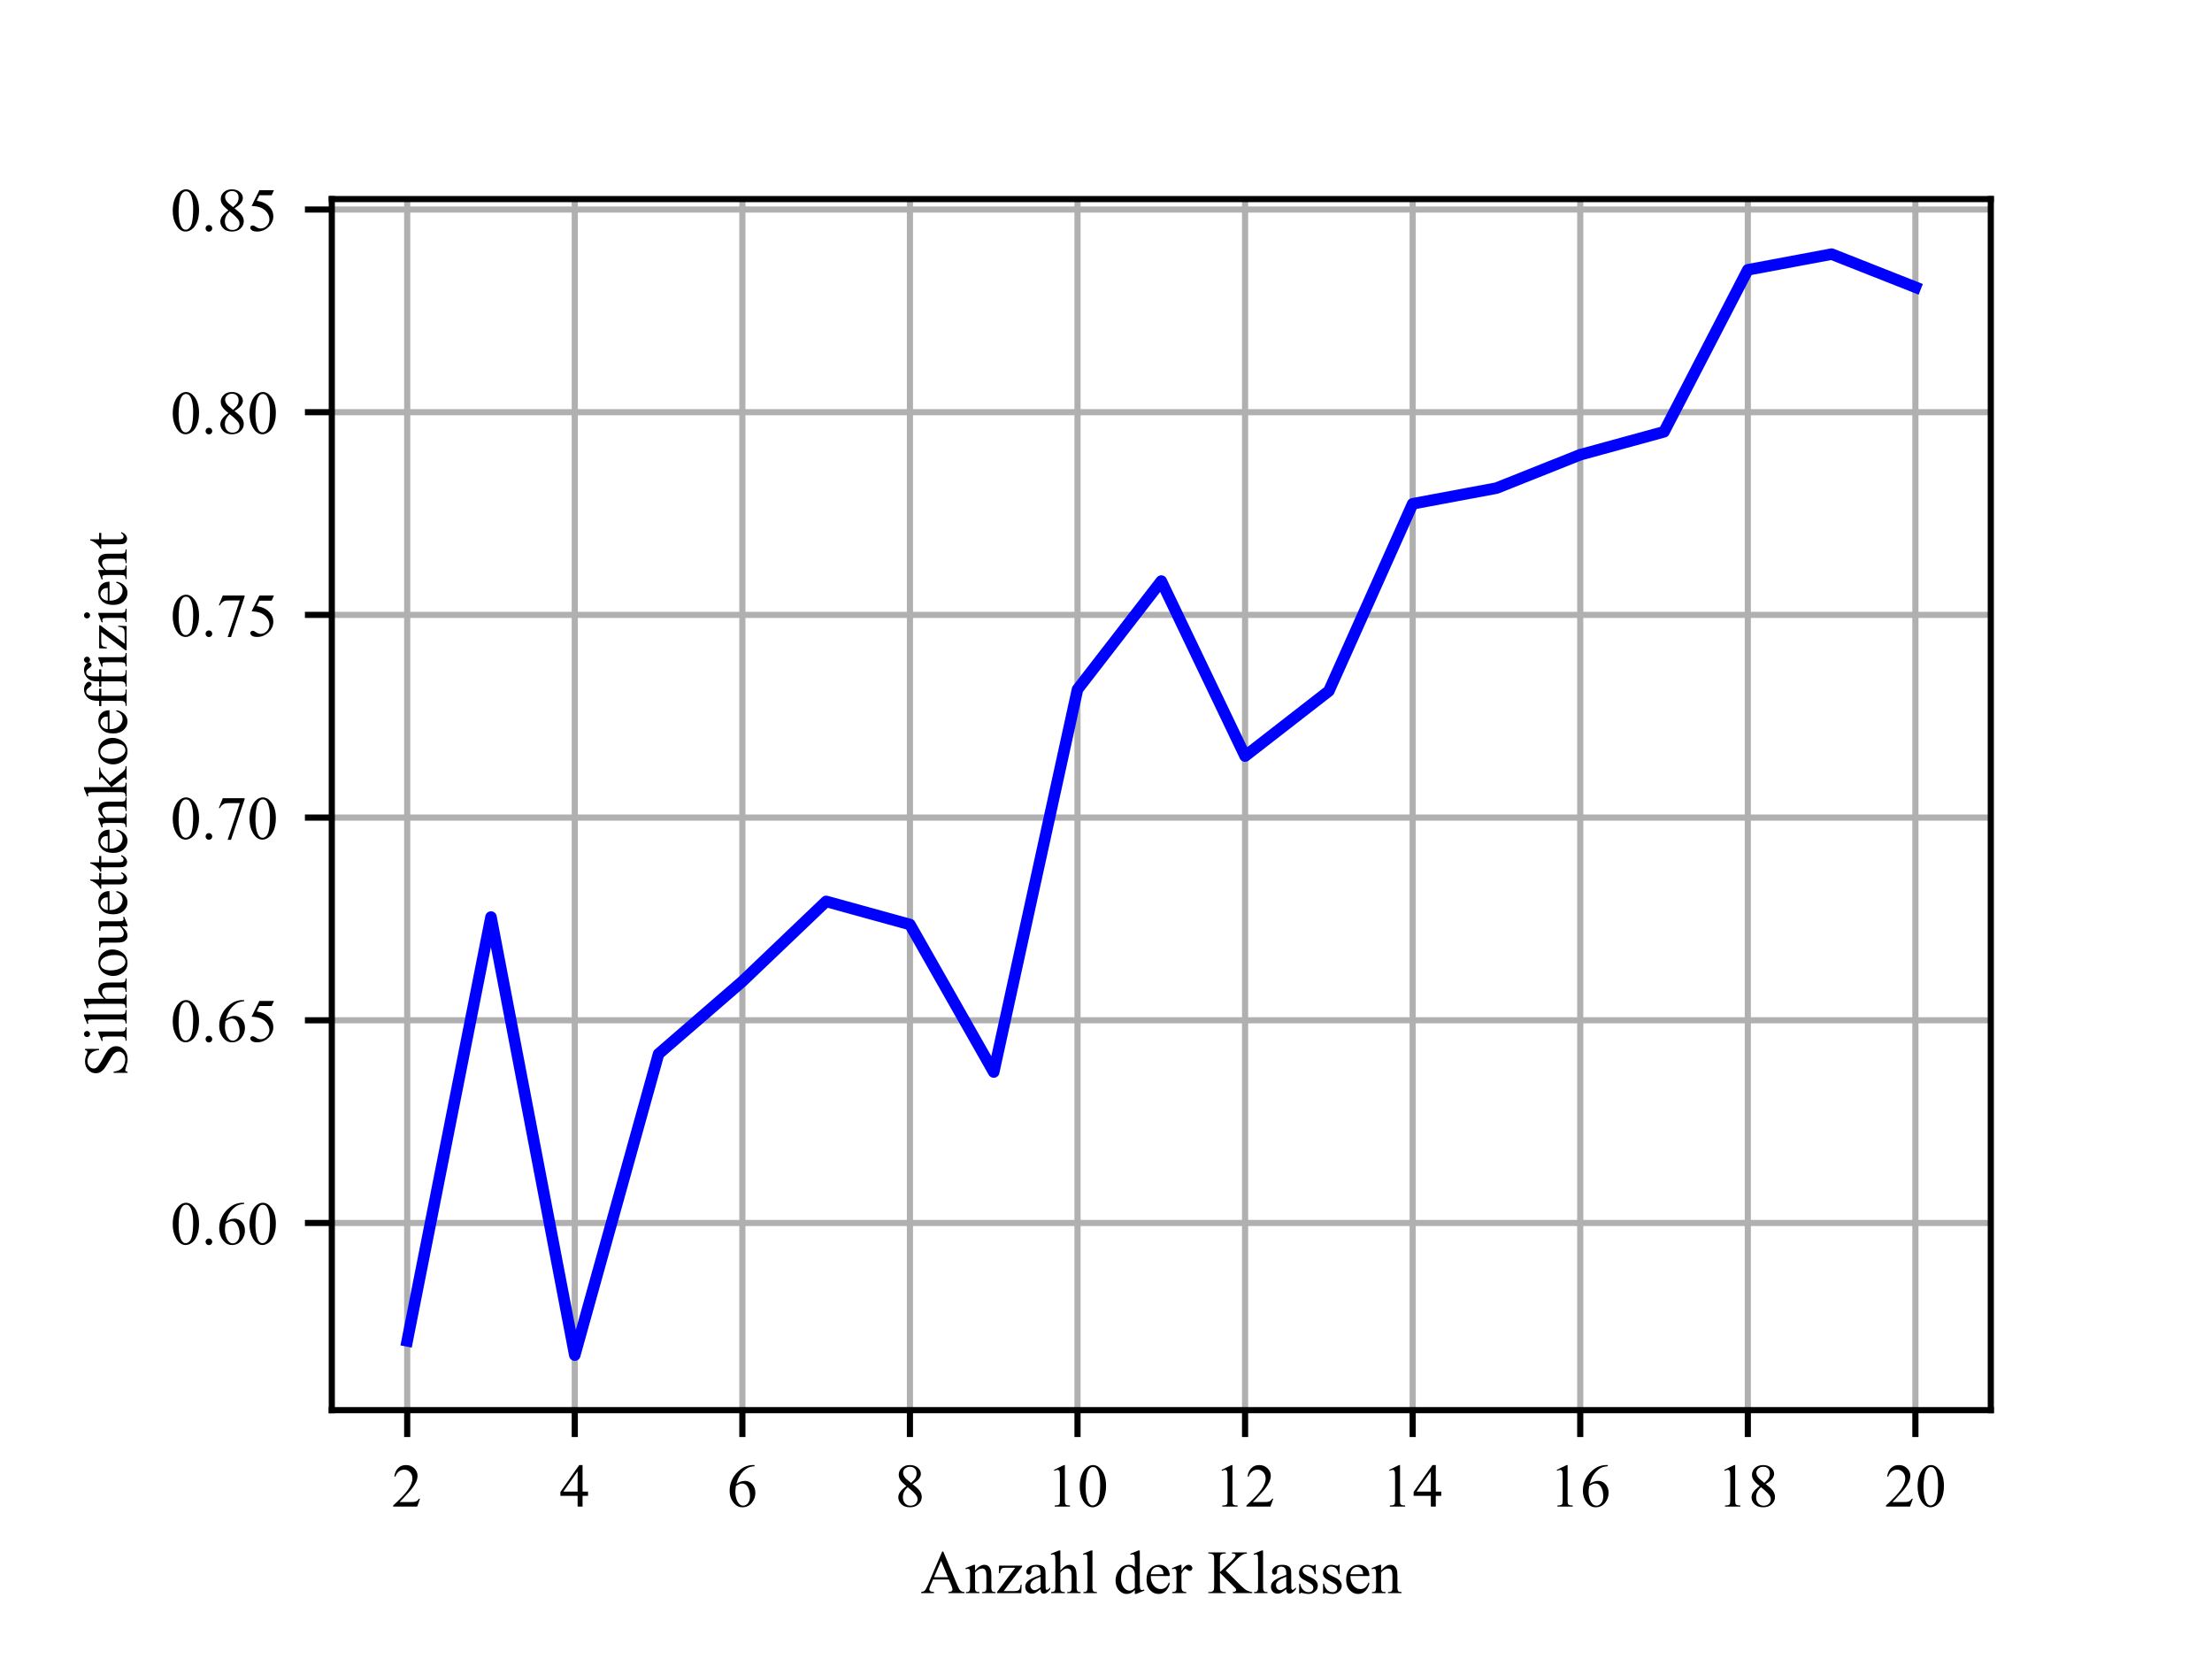
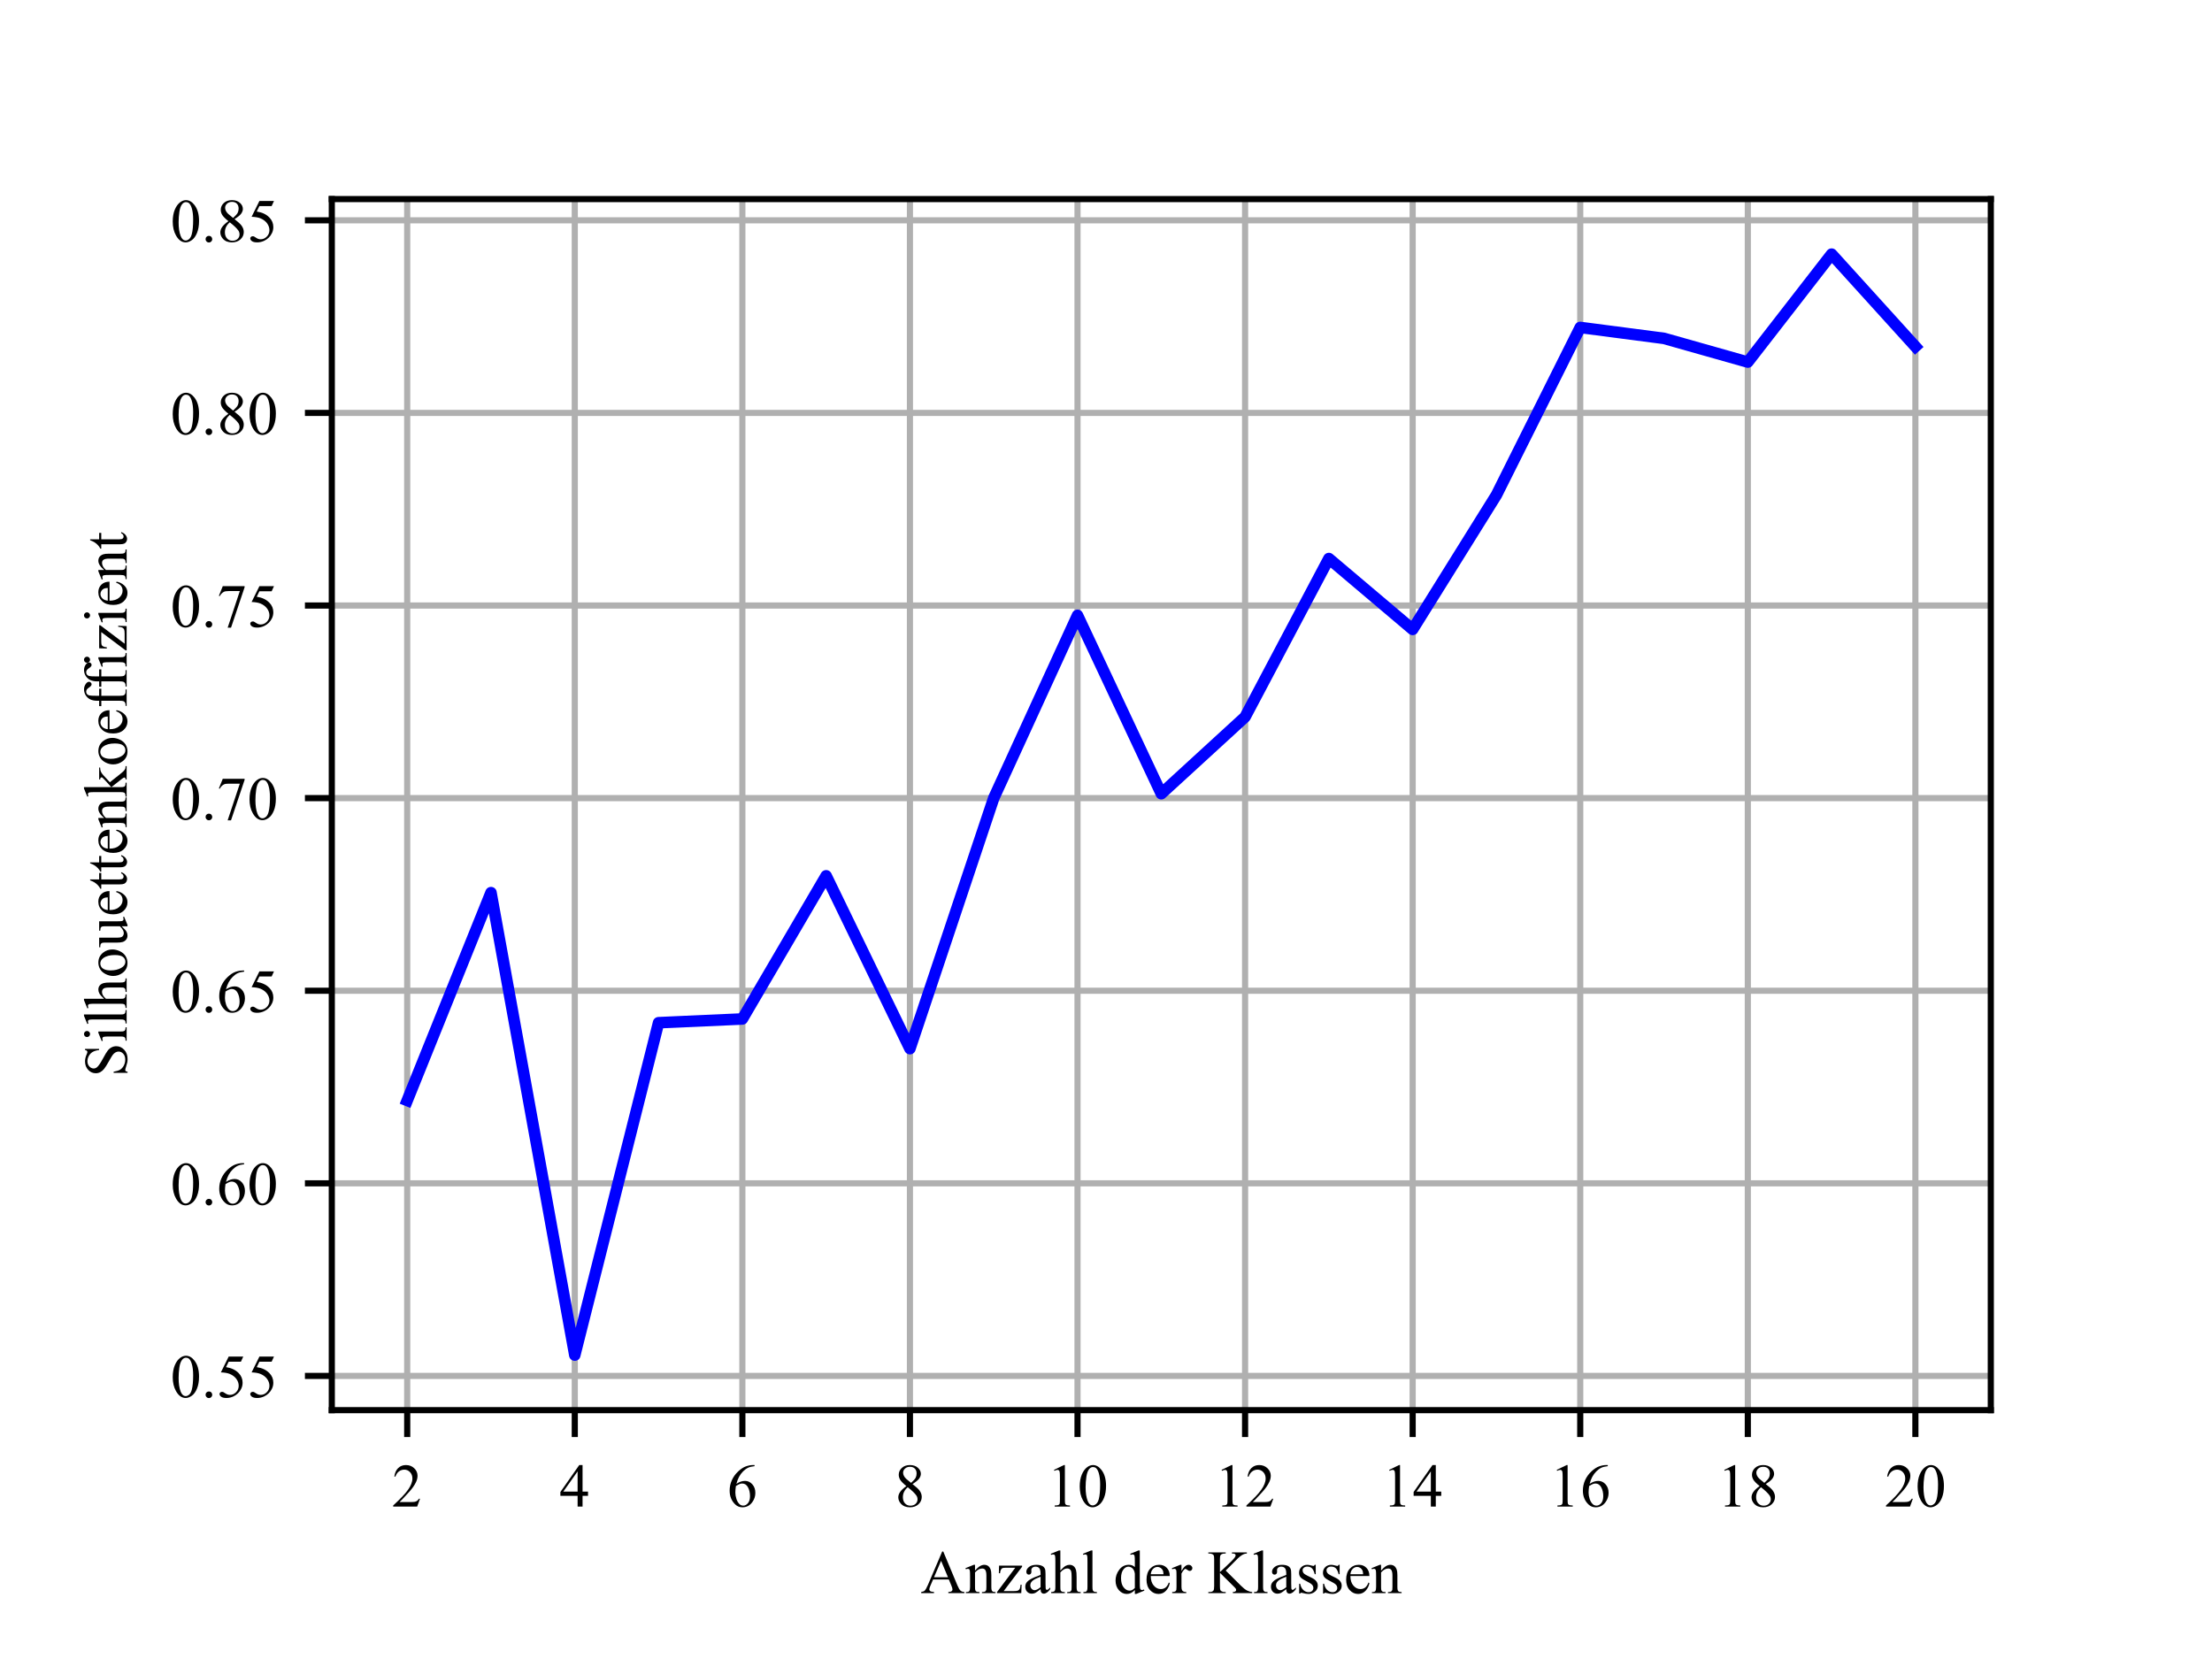
<svg xmlns="http://www.w3.org/2000/svg" xmlns:xlink="http://www.w3.org/1999/xlink" width="288pt" height="216pt" viewBox="0 0 288 216" version="1.1">
  <defs>
    <style type="text/css">*{stroke-linejoin: round; stroke-linecap: butt}</style>
  </defs>
  <g id="figure_1">
    <g id="patch_1">
      <path d="M 0 216  L 288 216  L 288 0  L 0 0  z " style="fill: #ffffff" />
    </g>
    <g id="axes_1">
      <g id="patch_2">
        <path d="M 43.2 183.6  L 259.2 183.6  L 259.2 25.92  L 43.2 25.92  z " style="fill: #ffffff" />
      </g>
      <g id="matplotlib.axis_1">
        <g id="xtick_1">
          <g id="line2d_1">
-             <path d="M 53.018 183.6  L 53.018 25.92  " clip-path="url(#p9dacc0cec7)" style="fill: none; stroke: #b0b0b0; stroke-width: 0.8; stroke-linecap: square" />
+             <path d="M 53.018 183.6  L 53.018 25.92  " clip-path="url(#pb250e9a2d7)" style="fill: none; stroke: #b0b0b0; stroke-width: 0.8; stroke-linecap: square" />
          </g>
          <g id="line2d_2">
            <defs>
-               <path id="m30b4c0d93e" d="M 0 0  L 0 3.5  " style="stroke: #000000; stroke-width: 0.8" />
+               <path id="m624c5c02b6" d="M 0 0  L 0 3.5  " style="stroke: #000000; stroke-width: 0.8" />
            </defs>
            <g>
-               <use xlink:href="#m30b4c0d93e" x="53.018" y="183.6" style="stroke: #000000; stroke-width: 0.8" />
+               <use xlink:href="#m624c5c02b6" x="53.018" y="183.6" style="stroke: #000000; stroke-width: 0.8" />
            </g>
          </g>
          <g id="text_1">
            <g transform="translate(51.01818 196.155) scale(0.08 -0.08)">
              <defs>
                <path id="TimesNewRomanPSMT-32" d="M 2934 816  L 2638 0  L 138 0  L 138 116  Q 1241 1122 1691 1759  Q 2141 2397 2141 2925  Q 2141 3328 1894 3587  Q 1647 3847 1303 3847  Q 991 3847 742 3664  Q 494 3481 375 3128  L 259 3128  Q 338 3706 661 4015  Q 984 4325 1469 4325  Q 1984 4325 2329 3994  Q 2675 3663 2675 3213  Q 2675 2891 2525 2569  Q 2294 2063 1775 1497  Q 997 647 803 472  L 1909 472  Q 2247 472 2383 497  Q 2519 522 2628 598  Q 2738 675 2819 816  L 2934 816  z " transform="scale(0.015625)" />
              </defs>
              <use xlink:href="#TimesNewRomanPSMT-32" />
            </g>
          </g>
        </g>
        <g id="xtick_2">
          <g id="line2d_3">
-             <path d="M 74.836 183.6  L 74.836 25.92  " clip-path="url(#p9dacc0cec7)" style="fill: none; stroke: #b0b0b0; stroke-width: 0.8; stroke-linecap: square" />
+             <path d="M 74.836 183.6  L 74.836 25.92  " clip-path="url(#pb250e9a2d7)" style="fill: none; stroke: #b0b0b0; stroke-width: 0.8; stroke-linecap: square" />
          </g>
          <g id="line2d_4">
            <g>
-               <use xlink:href="#m30b4c0d93e" x="74.836" y="183.6" style="stroke: #000000; stroke-width: 0.8" />
+               <use xlink:href="#m624c5c02b6" x="74.836" y="183.6" style="stroke: #000000; stroke-width: 0.8" />
            </g>
          </g>
          <g id="text_2">
            <g transform="translate(72.83636 196.155) scale(0.08 -0.08)">
              <defs>
                <path id="TimesNewRomanPSMT-34" d="M 2978 1563  L 2978 1119  L 2409 1119  L 2409 0  L 1894 0  L 1894 1119  L 100 1119  L 100 1519  L 2066 4325  L 2409 4325  L 2409 1563  L 2978 1563  z M 1894 1563  L 1894 3666  L 406 1563  L 1894 1563  z " transform="scale(0.015625)" />
              </defs>
              <use xlink:href="#TimesNewRomanPSMT-34" />
            </g>
          </g>
        </g>
        <g id="xtick_3">
          <g id="line2d_5">
-             <path d="M 96.655 183.6  L 96.655 25.92  " clip-path="url(#p9dacc0cec7)" style="fill: none; stroke: #b0b0b0; stroke-width: 0.8; stroke-linecap: square" />
+             <path d="M 96.655 183.6  L 96.655 25.92  " clip-path="url(#pb250e9a2d7)" style="fill: none; stroke: #b0b0b0; stroke-width: 0.8; stroke-linecap: square" />
          </g>
          <g id="line2d_6">
            <g>
-               <use xlink:href="#m30b4c0d93e" x="96.655" y="183.6" style="stroke: #000000; stroke-width: 0.8" />
+               <use xlink:href="#m624c5c02b6" x="96.655" y="183.6" style="stroke: #000000; stroke-width: 0.8" />
            </g>
          </g>
          <g id="text_3">
            <g transform="translate(94.65454 196.155) scale(0.08 -0.08)">
              <defs>
                <path id="TimesNewRomanPSMT-36" d="M 2869 4325  L 2869 4209  Q 2456 4169 2195 4045  Q 1934 3922 1679 3669  Q 1425 3416 1258 3105  Q 1091 2794 978 2366  Q 1428 2675 1881 2675  Q 2316 2675 2634 2325  Q 2953 1975 2953 1425  Q 2953 894 2631 456  Q 2244 -75 1606 -75  Q 1172 -75 869 213  Q 275 772 275 1663  Q 275 2231 503 2743  Q 731 3256 1154 3653  Q 1578 4050 1965 4187  Q 2353 4325 2688 4325  L 2869 4325  z M 925 2138  Q 869 1716 869 1456  Q 869 1156 980 804  Q 1091 453 1309 247  Q 1469 100 1697 100  Q 1969 100 2183 356  Q 2397 613 2397 1088  Q 2397 1622 2184 2012  Q 1972 2403 1581 2403  Q 1463 2403 1327 2353  Q 1191 2303 925 2138  z " transform="scale(0.015625)" />
              </defs>
              <use xlink:href="#TimesNewRomanPSMT-36" />
            </g>
          </g>
        </g>
        <g id="xtick_4">
          <g id="line2d_7">
-             <path d="M 118.473 183.6  L 118.473 25.92  " clip-path="url(#p9dacc0cec7)" style="fill: none; stroke: #b0b0b0; stroke-width: 0.8; stroke-linecap: square" />
+             <path d="M 118.473 183.6  L 118.473 25.92  " clip-path="url(#pb250e9a2d7)" style="fill: none; stroke: #b0b0b0; stroke-width: 0.8; stroke-linecap: square" />
          </g>
          <g id="line2d_8">
            <g>
-               <use xlink:href="#m30b4c0d93e" x="118.473" y="183.6" style="stroke: #000000; stroke-width: 0.8" />
+               <use xlink:href="#m624c5c02b6" x="118.473" y="183.6" style="stroke: #000000; stroke-width: 0.8" />
            </g>
          </g>
          <g id="text_4">
            <g transform="translate(116.4727 196.155) scale(0.08 -0.08)">
              <defs>
                <path id="TimesNewRomanPSMT-38" d="M 1228 2134  Q 725 2547 579 2797  Q 434 3047 434 3316  Q 434 3728 753 4026  Q 1072 4325 1600 4325  Q 2113 4325 2425 4047  Q 2738 3769 2738 3413  Q 2738 3175 2569 2928  Q 2400 2681 1866 2347  Q 2416 1922 2594 1678  Q 2831 1359 2831 1006  Q 2831 559 2490 242  Q 2150 -75 1597 -75  Q 994 -75 656 303  Q 388 606 388 966  Q 388 1247 577 1523  Q 766 1800 1228 2134  z M 1719 2469  Q 2094 2806 2194 3001  Q 2294 3197 2294 3444  Q 2294 3772 2109 3958  Q 1925 4144 1606 4144  Q 1288 4144 1088 3959  Q 888 3775 888 3528  Q 888 3366 970 3203  Q 1053 3041 1206 2894  L 1719 2469  z M 1375 2016  Q 1116 1797 991 1539  Q 866 1281 866 981  Q 866 578 1086 336  Q 1306 94 1647 94  Q 1984 94 2187 284  Q 2391 475 2391 747  Q 2391 972 2272 1150  Q 2050 1481 1375 2016  z " transform="scale(0.015625)" />
              </defs>
              <use xlink:href="#TimesNewRomanPSMT-38" />
            </g>
          </g>
        </g>
        <g id="xtick_5">
          <g id="line2d_9">
-             <path d="M 140.291 183.6  L 140.291 25.92  " clip-path="url(#p9dacc0cec7)" style="fill: none; stroke: #b0b0b0; stroke-width: 0.8; stroke-linecap: square" />
+             <path d="M 140.291 183.6  L 140.291 25.92  " clip-path="url(#pb250e9a2d7)" style="fill: none; stroke: #b0b0b0; stroke-width: 0.8; stroke-linecap: square" />
          </g>
          <g id="line2d_10">
            <g>
-               <use xlink:href="#m30b4c0d93e" x="140.291" y="183.6" style="stroke: #000000; stroke-width: 0.8" />
+               <use xlink:href="#m624c5c02b6" x="140.291" y="183.6" style="stroke: #000000; stroke-width: 0.8" />
            </g>
          </g>
          <g id="text_5">
            <g transform="translate(136.2909 196.155) scale(0.08 -0.08)">
              <defs>
                <path id="TimesNewRomanPSMT-31" d="M 750 3822  L 1781 4325  L 1884 4325  L 1884 747  Q 1884 391 1914 303  Q 1944 216 2037 169  Q 2131 122 2419 116  L 2419 0  L 825 0  L 825 116  Q 1125 122 1212 167  Q 1300 213 1334 289  Q 1369 366 1369 747  L 1369 3034  Q 1369 3497 1338 3628  Q 1316 3728 1258 3775  Q 1200 3822 1119 3822  Q 1003 3822 797 3725  L 750 3822  z " transform="scale(0.015625)" />
                <path id="TimesNewRomanPSMT-30" d="M 231 2094  Q 231 2819 450 3342  Q 669 3866 1031 4122  Q 1313 4325 1613 4325  Q 2100 4325 2488 3828  Q 2972 3213 2972 2159  Q 2972 1422 2759 906  Q 2547 391 2217 158  Q 1888 -75 1581 -75  Q 975 -75 572 641  Q 231 1244 231 2094  z M 844 2016  Q 844 1141 1059 588  Q 1238 122 1591 122  Q 1759 122 1940 273  Q 2122 425 2216 781  Q 2359 1319 2359 2297  Q 2359 3022 2209 3506  Q 2097 3866 1919 4016  Q 1791 4119 1609 4119  Q 1397 4119 1231 3928  Q 1006 3669 925 3112  Q 844 2556 844 2016  z " transform="scale(0.015625)" />
              </defs>
              <use xlink:href="#TimesNewRomanPSMT-31" />
              <use xlink:href="#TimesNewRomanPSMT-30" x="50" />
            </g>
          </g>
        </g>
        <g id="xtick_6">
          <g id="line2d_11">
-             <path d="M 162.109 183.6  L 162.109 25.92  " clip-path="url(#p9dacc0cec7)" style="fill: none; stroke: #b0b0b0; stroke-width: 0.8; stroke-linecap: square" />
+             <path d="M 162.109 183.6  L 162.109 25.92  " clip-path="url(#pb250e9a2d7)" style="fill: none; stroke: #b0b0b0; stroke-width: 0.8; stroke-linecap: square" />
          </g>
          <g id="line2d_12">
            <g>
-               <use xlink:href="#m30b4c0d93e" x="162.109" y="183.6" style="stroke: #000000; stroke-width: 0.8" />
+               <use xlink:href="#m624c5c02b6" x="162.109" y="183.6" style="stroke: #000000; stroke-width: 0.8" />
            </g>
          </g>
          <g id="text_6">
            <g transform="translate(158.1091 196.155) scale(0.08 -0.08)">
              <use xlink:href="#TimesNewRomanPSMT-31" />
              <use xlink:href="#TimesNewRomanPSMT-32" x="50" />
            </g>
          </g>
        </g>
        <g id="xtick_7">
          <g id="line2d_13">
-             <path d="M 183.927 183.6  L 183.927 25.92  " clip-path="url(#p9dacc0cec7)" style="fill: none; stroke: #b0b0b0; stroke-width: 0.8; stroke-linecap: square" />
+             <path d="M 183.927 183.6  L 183.927 25.92  " clip-path="url(#pb250e9a2d7)" style="fill: none; stroke: #b0b0b0; stroke-width: 0.8; stroke-linecap: square" />
          </g>
          <g id="line2d_14">
            <g>
-               <use xlink:href="#m30b4c0d93e" x="183.927" y="183.6" style="stroke: #000000; stroke-width: 0.8" />
+               <use xlink:href="#m624c5c02b6" x="183.927" y="183.6" style="stroke: #000000; stroke-width: 0.8" />
            </g>
          </g>
          <g id="text_7">
            <g transform="translate(179.9273 196.155) scale(0.08 -0.08)">
              <use xlink:href="#TimesNewRomanPSMT-31" />
              <use xlink:href="#TimesNewRomanPSMT-34" x="50" />
            </g>
          </g>
        </g>
        <g id="xtick_8">
          <g id="line2d_15">
-             <path d="M 205.745 183.6  L 205.745 25.92  " clip-path="url(#p9dacc0cec7)" style="fill: none; stroke: #b0b0b0; stroke-width: 0.8; stroke-linecap: square" />
+             <path d="M 205.745 183.6  L 205.745 25.92  " clip-path="url(#pb250e9a2d7)" style="fill: none; stroke: #b0b0b0; stroke-width: 0.8; stroke-linecap: square" />
          </g>
          <g id="line2d_16">
            <g>
-               <use xlink:href="#m30b4c0d93e" x="205.745" y="183.6" style="stroke: #000000; stroke-width: 0.8" />
+               <use xlink:href="#m624c5c02b6" x="205.745" y="183.6" style="stroke: #000000; stroke-width: 0.8" />
            </g>
          </g>
          <g id="text_8">
            <g transform="translate(201.7455 196.155) scale(0.08 -0.08)">
              <use xlink:href="#TimesNewRomanPSMT-31" />
              <use xlink:href="#TimesNewRomanPSMT-36" x="50" />
            </g>
          </g>
        </g>
        <g id="xtick_9">
          <g id="line2d_17">
-             <path d="M 227.564 183.6  L 227.564 25.92  " clip-path="url(#p9dacc0cec7)" style="fill: none; stroke: #b0b0b0; stroke-width: 0.8; stroke-linecap: square" />
+             <path d="M 227.564 183.6  L 227.564 25.92  " clip-path="url(#pb250e9a2d7)" style="fill: none; stroke: #b0b0b0; stroke-width: 0.8; stroke-linecap: square" />
          </g>
          <g id="line2d_18">
            <g>
-               <use xlink:href="#m30b4c0d93e" x="227.564" y="183.6" style="stroke: #000000; stroke-width: 0.8" />
+               <use xlink:href="#m624c5c02b6" x="227.564" y="183.6" style="stroke: #000000; stroke-width: 0.8" />
            </g>
          </g>
          <g id="text_9">
            <g transform="translate(223.5636 196.155) scale(0.08 -0.08)">
              <use xlink:href="#TimesNewRomanPSMT-31" />
              <use xlink:href="#TimesNewRomanPSMT-38" x="50" />
            </g>
          </g>
        </g>
        <g id="xtick_10">
          <g id="line2d_19">
-             <path d="M 249.382 183.6  L 249.382 25.92  " clip-path="url(#p9dacc0cec7)" style="fill: none; stroke: #b0b0b0; stroke-width: 0.8; stroke-linecap: square" />
+             <path d="M 249.382 183.6  L 249.382 25.92  " clip-path="url(#pb250e9a2d7)" style="fill: none; stroke: #b0b0b0; stroke-width: 0.8; stroke-linecap: square" />
          </g>
          <g id="line2d_20">
            <g>
-               <use xlink:href="#m30b4c0d93e" x="249.382" y="183.6" style="stroke: #000000; stroke-width: 0.8" />
+               <use xlink:href="#m624c5c02b6" x="249.382" y="183.6" style="stroke: #000000; stroke-width: 0.8" />
            </g>
          </g>
          <g id="text_10">
            <g transform="translate(245.3818 196.155) scale(0.08 -0.08)">
              <use xlink:href="#TimesNewRomanPSMT-32" />
              <use xlink:href="#TimesNewRomanPSMT-30" x="50" />
            </g>
          </g>
        </g>
        <g id="text_11">
          <g transform="translate(119.8762 207.4212) scale(0.08 -0.08)">
            <defs>
              <path id="TimesNewRomanPSMT-41" d="M 2928 1419  L 1288 1419  L 1000 750  Q 894 503 894 381  Q 894 284 986 211  Q 1078 138 1384 116  L 1384 0  L 50 0  L 50 116  Q 316 163 394 238  Q 553 388 747 847  L 2238 4334  L 2347 4334  L 3822 809  Q 4000 384 4145 257  Q 4291 131 4550 116  L 4550 0  L 2878 0  L 2878 116  Q 3131 128 3220 200  Q 3309 272 3309 375  Q 3309 513 3184 809  L 2928 1419  z M 2841 1650  L 2122 3363  L 1384 1650  L 2841 1650  z " transform="scale(0.015625)" />
              <path id="TimesNewRomanPSMT-6e" d="M 1034 2341  Q 1538 2947 1994 2947  Q 2228 2947 2397 2830  Q 2566 2713 2666 2444  Q 2734 2256 2734 1869  L 2734 647  Q 2734 375 2778 278  Q 2813 200 2889 156  Q 2966 113 3172 113  L 3172 0  L 1756 0  L 1756 113  L 1816 113  Q 2016 113 2095 173  Q 2175 234 2206 353  Q 2219 400 2219 647  L 2219 1819  Q 2219 2209 2117 2386  Q 2016 2563 1775 2563  Q 1403 2563 1034 2156  L 1034 647  Q 1034 356 1069 288  Q 1113 197 1189 155  Q 1266 113 1500 113  L 1500 0  L 84 0  L 84 113  L 147 113  Q 366 113 442 223  Q 519 334 519 647  L 519 1709  Q 519 2225 495 2337  Q 472 2450 423 2490  Q 375 2531 294 2531  Q 206 2531 84 2484  L 38 2597  L 900 2947  L 1034 2947  L 1034 2341  z " transform="scale(0.015625)" />
              <path id="TimesNewRomanPSMT-7a" d="M 2688 878  L 2653 0  L 128 0  L 128 113  L 2028 2644  L 1091 2644  Q 788 2644 694 2605  Q 600 2566 541 2456  Q 456 2300 444 2069  L 319 2069  L 338 2863  L 2738 2863  L 2738 2747  L 819 209  L 1863 209  Q 2191 209 2308 264  Q 2425 319 2497 456  Q 2547 556 2581 878  L 2688 878  z " transform="scale(0.015625)" />
              <path id="TimesNewRomanPSMT-61" d="M 1822 413  Q 1381 72 1269 19  Q 1100 -59 909 -59  Q 613 -59 420 144  Q 228 347 228 678  Q 228 888 322 1041  Q 450 1253 767 1440  Q 1084 1628 1822 1897  L 1822 2009  Q 1822 2438 1686 2597  Q 1550 2756 1291 2756  Q 1094 2756 978 2650  Q 859 2544 859 2406  L 866 2225  Q 866 2081 792 2003  Q 719 1925 600 1925  Q 484 1925 411 2006  Q 338 2088 338 2228  Q 338 2497 613 2722  Q 888 2947 1384 2947  Q 1766 2947 2009 2819  Q 2194 2722 2281 2516  Q 2338 2381 2338 1966  L 2338 994  Q 2338 584 2353 492  Q 2369 400 2405 369  Q 2441 338 2488 338  Q 2538 338 2575 359  Q 2641 400 2828 588  L 2828 413  Q 2478 -56 2159 -56  Q 2006 -56 1915 50  Q 1825 156 1822 413  z M 1822 616  L 1822 1706  Q 1350 1519 1213 1441  Q 966 1303 859 1153  Q 753 1003 753 825  Q 753 600 887 451  Q 1022 303 1197 303  Q 1434 303 1822 616  z " transform="scale(0.015625)" />
              <path id="TimesNewRomanPSMT-68" d="M 1041 4444  L 1041 2350  Q 1388 2731 1591 2839  Q 1794 2947 1997 2947  Q 2241 2947 2416 2812  Q 2591 2678 2675 2391  Q 2734 2191 2734 1659  L 2734 647  Q 2734 375 2778 275  Q 2809 200 2884 156  Q 2959 113 3159 113  L 3159 0  L 1753 0  L 1753 113  L 1819 113  Q 2019 113 2097 173  Q 2175 234 2206 353  Q 2216 403 2216 647  L 2216 1659  Q 2216 2128 2167 2275  Q 2119 2422 2012 2495  Q 1906 2569 1756 2569  Q 1603 2569 1437 2487  Q 1272 2406 1041 2159  L 1041 647  Q 1041 353 1073 281  Q 1106 209 1195 161  Q 1284 113 1503 113  L 1503 0  L 84 0  L 84 113  Q 275 113 384 172  Q 447 203 484 290  Q 522 378 522 647  L 522 3238  Q 522 3728 498 3840  Q 475 3953 426 3993  Q 378 4034 297 4034  Q 231 4034 84 3984  L 41 4094  L 897 4444  L 1041 4444  z " transform="scale(0.015625)" />
              <path id="TimesNewRomanPSMT-6c" d="M 1184 4444  L 1184 647  Q 1184 378 1223 290  Q 1263 203 1344 158  Q 1425 113 1647 113  L 1647 0  L 244 0  L 244 113  Q 441 113 512 153  Q 584 194 625 287  Q 666 381 666 647  L 666 3247  Q 666 3731 644 3842  Q 622 3953 573 3993  Q 525 4034 450 4034  Q 369 4034 244 3984  L 191 4094  L 1044 4444  L 1184 4444  z " transform="scale(0.015625)" />
              <path id="TimesNewRomanPSMT-20" transform="scale(0.015625)" />
              <path id="TimesNewRomanPSMT-64" d="M 2222 322  Q 2013 103 1813 7  Q 1613 -88 1381 -88  Q 913 -88 563 304  Q 213 697 213 1313  Q 213 1928 600 2439  Q 988 2950 1597 2950  Q 1975 2950 2222 2709  L 2222 3238  Q 2222 3728 2198 3840  Q 2175 3953 2125 3993  Q 2075 4034 2000 4034  Q 1919 4034 1784 3984  L 1744 4094  L 2597 4444  L 2738 4444  L 2738 1134  Q 2738 631 2761 520  Q 2784 409 2836 365  Q 2888 322 2956 322  Q 3041 322 3181 375  L 3216 266  L 2366 -88  L 2222 -88  L 2222 322  z M 2222 541  L 2222 2016  Q 2203 2228 2109 2403  Q 2016 2578 1861 2667  Q 1706 2756 1559 2756  Q 1284 2756 1069 2509  Q 784 2184 784 1559  Q 784 928 1059 592  Q 1334 256 1672 256  Q 1956 256 2222 541  z " transform="scale(0.015625)" />
              <path id="TimesNewRomanPSMT-65" d="M 681 1784  Q 678 1147 991 784  Q 1303 422 1725 422  Q 2006 422 2214 576  Q 2422 731 2563 1106  L 2659 1044  Q 2594 616 2278 264  Q 1963 -88 1488 -88  Q 972 -88 605 314  Q 238 716 238 1394  Q 238 2128 614 2539  Q 991 2950 1559 2950  Q 2041 2950 2350 2633  Q 2659 2316 2659 1784  L 681 1784  z M 681 1966  L 2006 1966  Q 1991 2241 1941 2353  Q 1863 2528 1708 2628  Q 1553 2728 1384 2728  Q 1125 2728 920 2526  Q 716 2325 681 1966  z " transform="scale(0.015625)" />
              <path id="TimesNewRomanPSMT-72" d="M 1038 2947  L 1038 2303  Q 1397 2947 1775 2947  Q 1947 2947 2059 2842  Q 2172 2738 2172 2600  Q 2172 2478 2090 2393  Q 2009 2309 1897 2309  Q 1788 2309 1652 2417  Q 1516 2525 1450 2525  Q 1394 2525 1328 2463  Q 1188 2334 1038 2041  L 1038 669  Q 1038 431 1097 309  Q 1138 225 1241 169  Q 1344 113 1538 113  L 1538 0  L 72 0  L 72 113  Q 291 113 397 181  Q 475 231 506 341  Q 522 394 522 644  L 522 1753  Q 522 2253 501 2348  Q 481 2444 426 2487  Q 372 2531 291 2531  Q 194 2531 72 2484  L 41 2597  L 906 2947  L 1038 2947  z " transform="scale(0.015625)" />
              <path id="TimesNewRomanPSMT-4b" d="M 1913 2350  L 3475 797  Q 3859 413 4131 273  Q 4403 134 4675 116  L 4675 0  L 2659 0  L 2659 116  Q 2841 116 2920 177  Q 3000 238 3000 313  Q 3000 388 2970 447  Q 2941 506 2775 669  L 1313 2116  L 1313 750  Q 1313 428 1353 325  Q 1384 247 1484 191  Q 1619 116 1769 116  L 1913 116  L 1913 0  L 106 0  L 106 116  L 256 116  Q 519 116 638 269  Q 713 369 713 750  L 713 3488  Q 713 3809 672 3916  Q 641 3991 544 4047  Q 406 4122 256 4122  L 106 4122  L 106 4238  L 1913 4238  L 1913 4122  L 1769 4122  Q 1622 4122 1484 4050  Q 1388 4000 1350 3900  Q 1313 3800 1313 3488  L 1313 2191  Q 1375 2250 1741 2588  Q 2669 3438 2863 3722  Q 2947 3847 2947 3941  Q 2947 4013 2881 4067  Q 2816 4122 2659 4122  L 2563 4122  L 2563 4238  L 4119 4238  L 4119 4122  Q 3981 4119 3868 4084  Q 3756 4050 3593 3951  Q 3431 3853 3194 3634  Q 3125 3572 2559 2994  L 1913 2350  z " transform="scale(0.015625)" />
              <path id="TimesNewRomanPSMT-73" d="M 2050 2947  L 2050 1972  L 1947 1972  Q 1828 2431 1642 2597  Q 1456 2763 1169 2763  Q 950 2763 815 2647  Q 681 2531 681 2391  Q 681 2216 781 2091  Q 878 1963 1175 1819  L 1631 1597  Q 2266 1288 2266 781  Q 2266 391 1970 151  Q 1675 -88 1309 -88  Q 1047 -88 709 6  Q 606 38 541 38  Q 469 38 428 -44  L 325 -44  L 325 978  L 428 978  Q 516 541 762 319  Q 1009 97 1316 97  Q 1531 97 1667 223  Q 1803 350 1803 528  Q 1803 744 1651 891  Q 1500 1038 1047 1263  Q 594 1488 453 1669  Q 313 1847 313 2119  Q 313 2472 555 2709  Q 797 2947 1181 2947  Q 1350 2947 1591 2875  Q 1750 2828 1803 2828  Q 1853 2828 1881 2850  Q 1909 2872 1947 2947  L 2050 2947  z " transform="scale(0.015625)" />
            </defs>
            <use xlink:href="#TimesNewRomanPSMT-41" />
            <use xlink:href="#TimesNewRomanPSMT-6e" x="72.217" />
            <use xlink:href="#TimesNewRomanPSMT-7a" x="122.217" />
            <use xlink:href="#TimesNewRomanPSMT-61" x="166.602" />
            <use xlink:href="#TimesNewRomanPSMT-68" x="210.986" />
            <use xlink:href="#TimesNewRomanPSMT-6c" x="260.986" />
            <use xlink:href="#TimesNewRomanPSMT-20" x="288.77" />
            <use xlink:href="#TimesNewRomanPSMT-64" x="313.77" />
            <use xlink:href="#TimesNewRomanPSMT-65" x="363.77" />
            <use xlink:href="#TimesNewRomanPSMT-72" x="408.154" />
            <use xlink:href="#TimesNewRomanPSMT-20" x="441.455" />
            <use xlink:href="#TimesNewRomanPSMT-4b" x="466.455" />
            <use xlink:href="#TimesNewRomanPSMT-6c" x="538.672" />
            <use xlink:href="#TimesNewRomanPSMT-61" x="566.455" />
            <use xlink:href="#TimesNewRomanPSMT-73" x="610.84" />
            <use xlink:href="#TimesNewRomanPSMT-73" x="649.756" />
            <use xlink:href="#TimesNewRomanPSMT-65" x="688.672" />
            <use xlink:href="#TimesNewRomanPSMT-6e" x="733.057" />
          </g>
        </g>
      </g>
      <g id="matplotlib.axis_2">
        <g id="ytick_1">
          <g id="line2d_21">
-             <path d="M 43.2 159.229  L 259.2 159.229  " clip-path="url(#p9dacc0cec7)" style="fill: none; stroke: #b0b0b0; stroke-width: 0.8; stroke-linecap: square" />
+             <path d="M 43.2 179.144  L 259.2 179.144  " clip-path="url(#pb250e9a2d7)" style="fill: none; stroke: #b0b0b0; stroke-width: 0.8; stroke-linecap: square" />
          </g>
          <g id="line2d_22">
            <defs>
-               <path id="mfbc5961521" d="M 0 0  L -3.5 0  " style="stroke: #000000; stroke-width: 0.8" />
+               <path id="m9e502258bf" d="M 0 0  L -3.5 0  " style="stroke: #000000; stroke-width: 0.8" />
            </defs>
            <g>
-               <use xlink:href="#mfbc5961521" x="43.2" y="159.229" style="stroke: #000000; stroke-width: 0.8" />
+               <use xlink:href="#m9e502258bf" x="43.2" y="179.144" style="stroke: #000000; stroke-width: 0.8" />
            </g>
          </g>
          <g id="text_12">
-             <g transform="translate(22.2 162.0068) scale(0.08 -0.08)">
+             <g transform="translate(22.2 181.9218) scale(0.08 -0.08)">
              <defs>
                <path id="TimesNewRomanPSMT-2e" d="M 800 606  Q 947 606 1047 504  Q 1147 403 1147 259  Q 1147 116 1045 14  Q 944 -88 800 -88  Q 656 -88 554 14  Q 453 116 453 259  Q 453 406 554 506  Q 656 606 800 606  z " transform="scale(0.015625)" />
-               </defs>
+                 <path id="TimesNewRomanPSMT-35" d="M 2778 4238  L 2534 3706  L 1259 3706  L 981 3138  Q 1809 3016 2294 2522  Q 2709 2097 2709 1522  Q 2709 1188 2573 903  Q 2438 619 2231 419  Q 2025 219 1772 97  Q 1413 -75 1034 -75  Q 653 -75 479 54  Q 306 184 306 341  Q 306 428 378 495  Q 450 563 559 563  Q 641 563 702 538  Q 763 513 909 409  Q 1144 247 1384 247  Q 1750 247 2026 523  Q 2303 800 2303 1197  Q 2303 1581 2056 1914  Q 1809 2247 1375 2428  Q 1034 2569 447 2591  L 1259 4238  L 2778 4238  z " transform="scale(0.015625)" />
+               </defs>
+               <use xlink:href="#TimesNewRomanPSMT-30" />
+               <use xlink:href="#TimesNewRomanPSMT-2e" x="50" />
+               <use xlink:href="#TimesNewRomanPSMT-35" x="75" />
+               <use xlink:href="#TimesNewRomanPSMT-35" x="125" />
+             </g>
+           </g>
+         </g>
+         <g id="ytick_2">
+           <g id="line2d_23">
+             <path d="M 43.2 154.068  L 259.2 154.068  " clip-path="url(#pb250e9a2d7)" style="fill: none; stroke: #b0b0b0; stroke-width: 0.8; stroke-linecap: square" />
+           </g>
+           <g id="line2d_24">
+             <g>
+               <use xlink:href="#m9e502258bf" x="43.2" y="154.068" style="stroke: #000000; stroke-width: 0.8" />
+             </g>
+           </g>
+           <g id="text_13">
+             <g transform="translate(22.2 156.8454) scale(0.08 -0.08)">
              <use xlink:href="#TimesNewRomanPSMT-30" />
              <use xlink:href="#TimesNewRomanPSMT-2e" x="50" />
              <use xlink:href="#TimesNewRomanPSMT-36" x="75" />
              <use xlink:href="#TimesNewRomanPSMT-30" x="125" />
            </g>
          </g>
        </g>
-         <g id="ytick_2">
-           <g id="line2d_23">
-             <path d="M 43.2 132.839  L 259.2 132.839  " clip-path="url(#p9dacc0cec7)" style="fill: none; stroke: #b0b0b0; stroke-width: 0.8; stroke-linecap: square" />
-           </g>
-           <g id="line2d_24">
-             <g>
-               <use xlink:href="#mfbc5961521" x="43.2" y="132.839" style="stroke: #000000; stroke-width: 0.8" />
-             </g>
-           </g>
-           <g id="text_13">
-             <g transform="translate(22.2 135.6167) scale(0.08 -0.08)">
-               <defs>
-                 <path id="TimesNewRomanPSMT-35" d="M 2778 4238  L 2534 3706  L 1259 3706  L 981 3138  Q 1809 3016 2294 2522  Q 2709 2097 2709 1522  Q 2709 1188 2573 903  Q 2438 619 2231 419  Q 2025 219 1772 97  Q 1413 -75 1034 -75  Q 653 -75 479 54  Q 306 184 306 341  Q 306 428 378 495  Q 450 563 559 563  Q 641 563 702 538  Q 763 513 909 409  Q 1144 247 1384 247  Q 1750 247 2026 523  Q 2303 800 2303 1197  Q 2303 1581 2056 1914  Q 1809 2247 1375 2428  Q 1034 2569 447 2591  L 1259 4238  L 2778 4238  z " transform="scale(0.015625)" />
-               </defs>
+         <g id="ytick_3">
+           <g id="line2d_25">
+             <path d="M 43.2 128.992  L 259.2 128.992  " clip-path="url(#pb250e9a2d7)" style="fill: none; stroke: #b0b0b0; stroke-width: 0.8; stroke-linecap: square" />
+           </g>
+           <g id="line2d_26">
+             <g>
+               <use xlink:href="#m9e502258bf" x="43.2" y="128.992" style="stroke: #000000; stroke-width: 0.8" />
+             </g>
+           </g>
+           <g id="text_14">
+             <g transform="translate(22.2 131.7691) scale(0.08 -0.08)">
              <use xlink:href="#TimesNewRomanPSMT-30" />
              <use xlink:href="#TimesNewRomanPSMT-2e" x="50" />
              <use xlink:href="#TimesNewRomanPSMT-36" x="75" />
              <use xlink:href="#TimesNewRomanPSMT-35" x="125" />
            </g>
          </g>
        </g>
-         <g id="ytick_3">
-           <g id="line2d_25">
-             <path d="M 43.2 106.449  L 259.2 106.449  " clip-path="url(#p9dacc0cec7)" style="fill: none; stroke: #b0b0b0; stroke-width: 0.8; stroke-linecap: square" />
-           </g>
-           <g id="line2d_26">
-             <g>
-               <use xlink:href="#mfbc5961521" x="43.2" y="106.449" style="stroke: #000000; stroke-width: 0.8" />
-             </g>
-           </g>
-           <g id="text_14">
-             <g transform="translate(22.2 109.2267) scale(0.08 -0.08)">
+         <g id="ytick_4">
+           <g id="line2d_27">
+             <path d="M 43.2 103.915  L 259.2 103.915  " clip-path="url(#pb250e9a2d7)" style="fill: none; stroke: #b0b0b0; stroke-width: 0.8; stroke-linecap: square" />
+           </g>
+           <g id="line2d_28">
+             <g>
+               <use xlink:href="#m9e502258bf" x="43.2" y="103.915" style="stroke: #000000; stroke-width: 0.8" />
+             </g>
+           </g>
+           <g id="text_15">
+             <g transform="translate(22.2 106.6928) scale(0.08 -0.08)">
              <defs>
                <path id="TimesNewRomanPSMT-37" d="M 644 4238  L 2916 4238  L 2916 4119  L 1503 -88  L 1153 -88  L 2419 3728  L 1253 3728  Q 900 3728 750 3644  Q 488 3500 328 3200  L 238 3234  L 644 4238  z " transform="scale(0.015625)" />
              </defs>
              <use xlink:href="#TimesNewRomanPSMT-30" />
              <use xlink:href="#TimesNewRomanPSMT-2e" x="50" />
              <use xlink:href="#TimesNewRomanPSMT-37" x="75" />
              <use xlink:href="#TimesNewRomanPSMT-30" x="125" />
            </g>
          </g>
        </g>
-         <g id="ytick_4">
-           <g id="line2d_27">
-             <path d="M 43.2 80.059  L 259.2 80.059  " clip-path="url(#p9dacc0cec7)" style="fill: none; stroke: #b0b0b0; stroke-width: 0.8; stroke-linecap: square" />
-           </g>
-           <g id="line2d_28">
-             <g>
-               <use xlink:href="#mfbc5961521" x="43.2" y="80.059" style="stroke: #000000; stroke-width: 0.8" />
-             </g>
-           </g>
-           <g id="text_15">
-             <g transform="translate(22.2 82.83659) scale(0.08 -0.08)">
+         <g id="ytick_5">
+           <g id="line2d_29">
+             <path d="M 43.2 78.839  L 259.2 78.839  " clip-path="url(#pb250e9a2d7)" style="fill: none; stroke: #b0b0b0; stroke-width: 0.8; stroke-linecap: square" />
+           </g>
+           <g id="line2d_30">
+             <g>
+               <use xlink:href="#m9e502258bf" x="43.2" y="78.839" style="stroke: #000000; stroke-width: 0.8" />
+             </g>
+           </g>
+           <g id="text_16">
+             <g transform="translate(22.2 81.61646) scale(0.08 -0.08)">
              <use xlink:href="#TimesNewRomanPSMT-30" />
              <use xlink:href="#TimesNewRomanPSMT-2e" x="50" />
              <use xlink:href="#TimesNewRomanPSMT-37" x="75" />
              <use xlink:href="#TimesNewRomanPSMT-35" x="125" />
            </g>
          </g>
        </g>
-         <g id="ytick_5">
-           <g id="line2d_29">
-             <path d="M 43.2 53.669  L 259.2 53.669  " clip-path="url(#p9dacc0cec7)" style="fill: none; stroke: #b0b0b0; stroke-width: 0.8; stroke-linecap: square" />
-           </g>
-           <g id="line2d_30">
-             <g>
-               <use xlink:href="#mfbc5961521" x="43.2" y="53.669" style="stroke: #000000; stroke-width: 0.8" />
-             </g>
-           </g>
-           <g id="text_16">
-             <g transform="translate(22.2 56.44652) scale(0.08 -0.08)">
+         <g id="ytick_6">
+           <g id="line2d_31">
+             <path d="M 43.2 53.763  L 259.2 53.763  " clip-path="url(#pb250e9a2d7)" style="fill: none; stroke: #b0b0b0; stroke-width: 0.8; stroke-linecap: square" />
+           </g>
+           <g id="line2d_32">
+             <g>
+               <use xlink:href="#m9e502258bf" x="43.2" y="53.763" style="stroke: #000000; stroke-width: 0.8" />
+             </g>
+           </g>
+           <g id="text_17">
+             <g transform="translate(22.2 56.54013) scale(0.08 -0.08)">
              <use xlink:href="#TimesNewRomanPSMT-30" />
              <use xlink:href="#TimesNewRomanPSMT-2e" x="50" />
              <use xlink:href="#TimesNewRomanPSMT-38" x="75" />
              <use xlink:href="#TimesNewRomanPSMT-30" x="125" />
            </g>
          </g>
        </g>
-         <g id="ytick_6">
-           <g id="line2d_31">
-             <path d="M 43.2 27.279  L 259.2 27.279  " clip-path="url(#p9dacc0cec7)" style="fill: none; stroke: #b0b0b0; stroke-width: 0.8; stroke-linecap: square" />
-           </g>
-           <g id="line2d_32">
-             <g>
-               <use xlink:href="#mfbc5961521" x="43.2" y="27.279" style="stroke: #000000; stroke-width: 0.8" />
-             </g>
-           </g>
-           <g id="text_17">
-             <g transform="translate(22.2 30.05645) scale(0.08 -0.08)">
+         <g id="ytick_7">
+           <g id="line2d_33">
+             <path d="M 43.2 28.686  L 259.2 28.686  " clip-path="url(#pb250e9a2d7)" style="fill: none; stroke: #b0b0b0; stroke-width: 0.8; stroke-linecap: square" />
+           </g>
+           <g id="line2d_34">
+             <g>
+               <use xlink:href="#m9e502258bf" x="43.2" y="28.686" style="stroke: #000000; stroke-width: 0.8" />
+             </g>
+           </g>
+           <g id="text_18">
+             <g transform="translate(22.2 31.4638) scale(0.08 -0.08)">
              <use xlink:href="#TimesNewRomanPSMT-30" />
              <use xlink:href="#TimesNewRomanPSMT-2e" x="50" />
              <use xlink:href="#TimesNewRomanPSMT-38" x="75" />
              <use xlink:href="#TimesNewRomanPSMT-35" x="125" />
            </g>
          </g>
        </g>
-         <g id="text_18">
+         <g id="text_19">
          <g transform="translate(16.48875 140.235) rotate(-90) scale(0.08 -0.08)">
            <defs>
              <path id="TimesNewRomanPSMT-53" d="M 2934 4334  L 2934 2869  L 2819 2869  Q 2763 3291 2617 3541  Q 2472 3791 2203 3937  Q 1934 4084 1647 4084  Q 1322 4084 1109 3886  Q 897 3688 897 3434  Q 897 3241 1031 3081  Q 1225 2847 1953 2456  Q 2547 2138 2764 1967  Q 2981 1797 3098 1565  Q 3216 1334 3216 1081  Q 3216 600 2842 251  Q 2469 -97 1881 -97  Q 1697 -97 1534 -69  Q 1438 -53 1133 45  Q 828 144 747 144  Q 669 144 623 97  Q 578 50 556 -97  L 441 -97  L 441 1356  L 556 1356  Q 638 900 775 673  Q 913 447 1195 297  Q 1478 147 1816 147  Q 2206 147 2432 353  Q 2659 559 2659 841  Q 2659 997 2573 1156  Q 2488 1316 2306 1453  Q 2184 1547 1640 1851  Q 1097 2156 867 2337  Q 638 2519 519 2737  Q 400 2956 400 3219  Q 400 3675 750 4004  Q 1100 4334 1641 4334  Q 1978 4334 2356 4169  Q 2531 4091 2603 4091  Q 2684 4091 2736 4139  Q 2788 4188 2819 4334  L 2934 4334  z " transform="scale(0.015625)" />
              <path id="TimesNewRomanPSMT-69" d="M 928 4444  Q 1059 4444 1151 4351  Q 1244 4259 1244 4128  Q 1244 3997 1151 3903  Q 1059 3809 928 3809  Q 797 3809 703 3903  Q 609 3997 609 4128  Q 609 4259 701 4351  Q 794 4444 928 4444  z M 1188 2947  L 1188 647  Q 1188 378 1227 289  Q 1266 200 1342 156  Q 1419 113 1622 113  L 1622 0  L 231 0  L 231 113  Q 441 113 512 153  Q 584 194 626 287  Q 669 381 669 647  L 669 1750  Q 669 2216 641 2353  Q 619 2453 572 2492  Q 525 2531 444 2531  Q 356 2531 231 2484  L 188 2597  L 1050 2947  L 1188 2947  z " transform="scale(0.015625)" />
              <path id="TimesNewRomanPSMT-6f" d="M 1600 2947  Q 2250 2947 2644 2453  Q 2978 2031 2978 1484  Q 2978 1100 2793 706  Q 2609 313 2286 112  Q 1963 -88 1566 -88  Q 919 -88 538 428  Q 216 863 216 1403  Q 216 1797 411 2186  Q 606 2575 925 2761  Q 1244 2947 1600 2947  z M 1503 2744  Q 1338 2744 1170 2645  Q 1003 2547 900 2300  Q 797 2053 797 1666  Q 797 1041 1045 587  Q 1294 134 1700 134  Q 2003 134 2200 384  Q 2397 634 2397 1244  Q 2397 2006 2069 2444  Q 1847 2744 1503 2744  z " transform="scale(0.015625)" />
              <path id="TimesNewRomanPSMT-75" d="M 2709 2863  L 2709 1128  Q 2709 631 2732 520  Q 2756 409 2807 365  Q 2859 322 2928 322  Q 3025 322 3147 375  L 3191 266  L 2334 -88  L 2194 -88  L 2194 519  Q 1825 119 1631 15  Q 1438 -88 1222 -88  Q 981 -88 804 51  Q 628 191 559 409  Q 491 628 491 1028  L 491 2306  Q 491 2509 447 2587  Q 403 2666 317 2708  Q 231 2750 6 2747  L 6 2863  L 1009 2863  L 1009 947  Q 1009 547 1148 422  Q 1288 297 1484 297  Q 1619 297 1789 381  Q 1959 466 2194 703  L 2194 2325  Q 2194 2569 2105 2655  Q 2016 2741 1734 2747  L 1734 2863  L 2709 2863  z " transform="scale(0.015625)" />
              <path id="TimesNewRomanPSMT-74" d="M 1031 3803  L 1031 2863  L 1700 2863  L 1700 2644  L 1031 2644  L 1031 788  Q 1031 509 1111 412  Q 1191 316 1316 316  Q 1419 316 1516 380  Q 1613 444 1666 569  L 1788 569  Q 1678 263 1478 108  Q 1278 -47 1066 -47  Q 922 -47 784 33  Q 647 113 581 261  Q 516 409 516 719  L 516 2644  L 63 2644  L 63 2747  Q 234 2816 414 2980  Q 594 3144 734 3369  Q 806 3488 934 3803  L 1031 3803  z " transform="scale(0.015625)" />
              <path id="TimesNewRomanPSMT-6b" d="M 1047 4444  L 1047 1597  L 1775 2259  Q 2006 2472 2044 2528  Q 2069 2566 2069 2603  Q 2069 2666 2017 2711  Q 1966 2756 1847 2763  L 1847 2863  L 3091 2863  L 3091 2763  Q 2834 2756 2664 2684  Q 2494 2613 2291 2428  L 1556 1750  L 2291 822  Q 2597 438 2703 334  Q 2853 188 2966 144  Q 3044 113 3238 113  L 3238 0  L 1847 0  L 1847 113  Q 1966 116 2008 148  Q 2050 181 2050 241  Q 2050 313 1925 472  L 1047 1594  L 1047 644  Q 1047 366 1086 278  Q 1125 191 1197 153  Q 1269 116 1509 113  L 1509 0  L 53 0  L 53 113  Q 272 113 381 166  Q 447 200 481 272  Q 528 375 528 628  L 528 3234  Q 528 3731 506 3842  Q 484 3953 434 3995  Q 384 4038 303 4038  Q 238 4038 106 3984  L 53 4094  L 903 4444  L 1047 4444  z " transform="scale(0.015625)" />
              <path id="TimesNewRomanPSMT-66" d="M 1319 2638  L 1319 756  Q 1319 356 1406 250  Q 1522 113 1716 113  L 1975 113  L 1975 0  L 266 0  L 266 113  L 394 113  Q 519 113 622 175  Q 725 238 764 344  Q 803 450 803 756  L 803 2638  L 247 2638  L 247 2863  L 803 2863  L 803 3050  Q 803 3478 940 3775  Q 1078 4072 1361 4255  Q 1644 4438 1997 4438  Q 2325 4438 2600 4225  Q 2781 4084 2781 3909  Q 2781 3816 2700 3733  Q 2619 3650 2525 3650  Q 2453 3650 2373 3701  Q 2294 3753 2178 3923  Q 2063 4094 1966 4153  Q 1869 4213 1750 4213  Q 1606 4213 1506 4136  Q 1406 4059 1362 3898  Q 1319 3738 1319 3069  L 1319 2863  L 2056 2863  L 2056 2638  L 1319 2638  z " transform="scale(0.015625)" />
            </defs>
            <use xlink:href="#TimesNewRomanPSMT-53" />
            <use xlink:href="#TimesNewRomanPSMT-69" x="55.615" />
            <use xlink:href="#TimesNewRomanPSMT-6c" x="83.398" />
            <use xlink:href="#TimesNewRomanPSMT-68" x="111.182" />
            <use xlink:href="#TimesNewRomanPSMT-6f" x="161.182" />
            <use xlink:href="#TimesNewRomanPSMT-75" x="211.182" />
            <use xlink:href="#TimesNewRomanPSMT-65" x="261.182" />
            <use xlink:href="#TimesNewRomanPSMT-74" x="305.566" />
            <use xlink:href="#TimesNewRomanPSMT-74" x="333.35" />
            <use xlink:href="#TimesNewRomanPSMT-65" x="361.133" />
            <use xlink:href="#TimesNewRomanPSMT-6e" x="405.518" />
            <use xlink:href="#TimesNewRomanPSMT-6b" x="455.518" />
            <use xlink:href="#TimesNewRomanPSMT-6f" x="505.518" />
            <use xlink:href="#TimesNewRomanPSMT-65" x="555.518" />
            <use xlink:href="#TimesNewRomanPSMT-66" x="599.902" />
            <use xlink:href="#TimesNewRomanPSMT-66" x="631.453" />
            <use xlink:href="#TimesNewRomanPSMT-69" x="664.754" />
            <use xlink:href="#TimesNewRomanPSMT-7a" x="692.537" />
            <use xlink:href="#TimesNewRomanPSMT-69" x="736.922" />
            <use xlink:href="#TimesNewRomanPSMT-65" x="764.705" />
            <use xlink:href="#TimesNewRomanPSMT-6e" x="809.09" />
            <use xlink:href="#TimesNewRomanPSMT-74" x="859.09" />
          </g>
        </g>
      </g>
-       <g id="line2d_33">
-         <path d="M 53.018 174.578  L 63.927 119.4  L 74.836 176.433  L 85.745 137.221  L 96.655 127.774  L 107.564 117.361  L 118.473 120.368  L 129.382 139.578  L 140.291 89.76  L 151.2 75.655  L 162.109 98.442  L 173.018 89.967  L 183.927 65.593  L 194.836 63.553  L 205.745 59.205  L 216.655 56.219  L 227.564 35.13  L 238.473 33.087  L 249.382 37.396  " clip-path="url(#p9dacc0cec7)" style="fill: none; stroke: #0000ff; stroke-width: 1.5; stroke-linecap: square" />
+       <g id="line2d_35">
+         <path d="M 53.018 143.284  L 63.927 116.221  L 74.836 176.433  L 85.745 133.156  L 96.655 132.668  L 107.564 114.03  L 118.473 136.532  L 129.382 103.916  L 140.291 80.124  L 151.2 103.342  L 162.109 93.346  L 173.018 72.72  L 183.927 81.95  L 194.836 64.444  L 205.745 42.632  L 216.655 44.058  L 227.564 47.142  L 238.473 33.087  L 249.382 45.123  " clip-path="url(#pb250e9a2d7)" style="fill: none; stroke: #0000ff; stroke-width: 1.5; stroke-linecap: square" />
      </g>
      <g id="patch_3">
        <path d="M 43.2 183.6  L 43.2 25.92  " style="fill: none; stroke: #000000; stroke-width: 0.8; stroke-linejoin: miter; stroke-linecap: square" />
      </g>
      <g id="patch_4">
        <path d="M 259.2 183.6  L 259.2 25.92  " style="fill: none; stroke: #000000; stroke-width: 0.8; stroke-linejoin: miter; stroke-linecap: square" />
      </g>
      <g id="patch_5">
        <path d="M 43.2 183.6  L 259.2 183.6  " style="fill: none; stroke: #000000; stroke-width: 0.8; stroke-linejoin: miter; stroke-linecap: square" />
      </g>
      <g id="patch_6">
        <path d="M 43.2 25.92  L 259.2 25.92  " style="fill: none; stroke: #000000; stroke-width: 0.8; stroke-linejoin: miter; stroke-linecap: square" />
      </g>
    </g>
  </g>
  <defs>
-     <clipPath id="p9dacc0cec7">
+     <clipPath id="pb250e9a2d7">
      <rect x="43.2" y="25.92" width="216" height="157.68" />
    </clipPath>
  </defs>
</svg>
